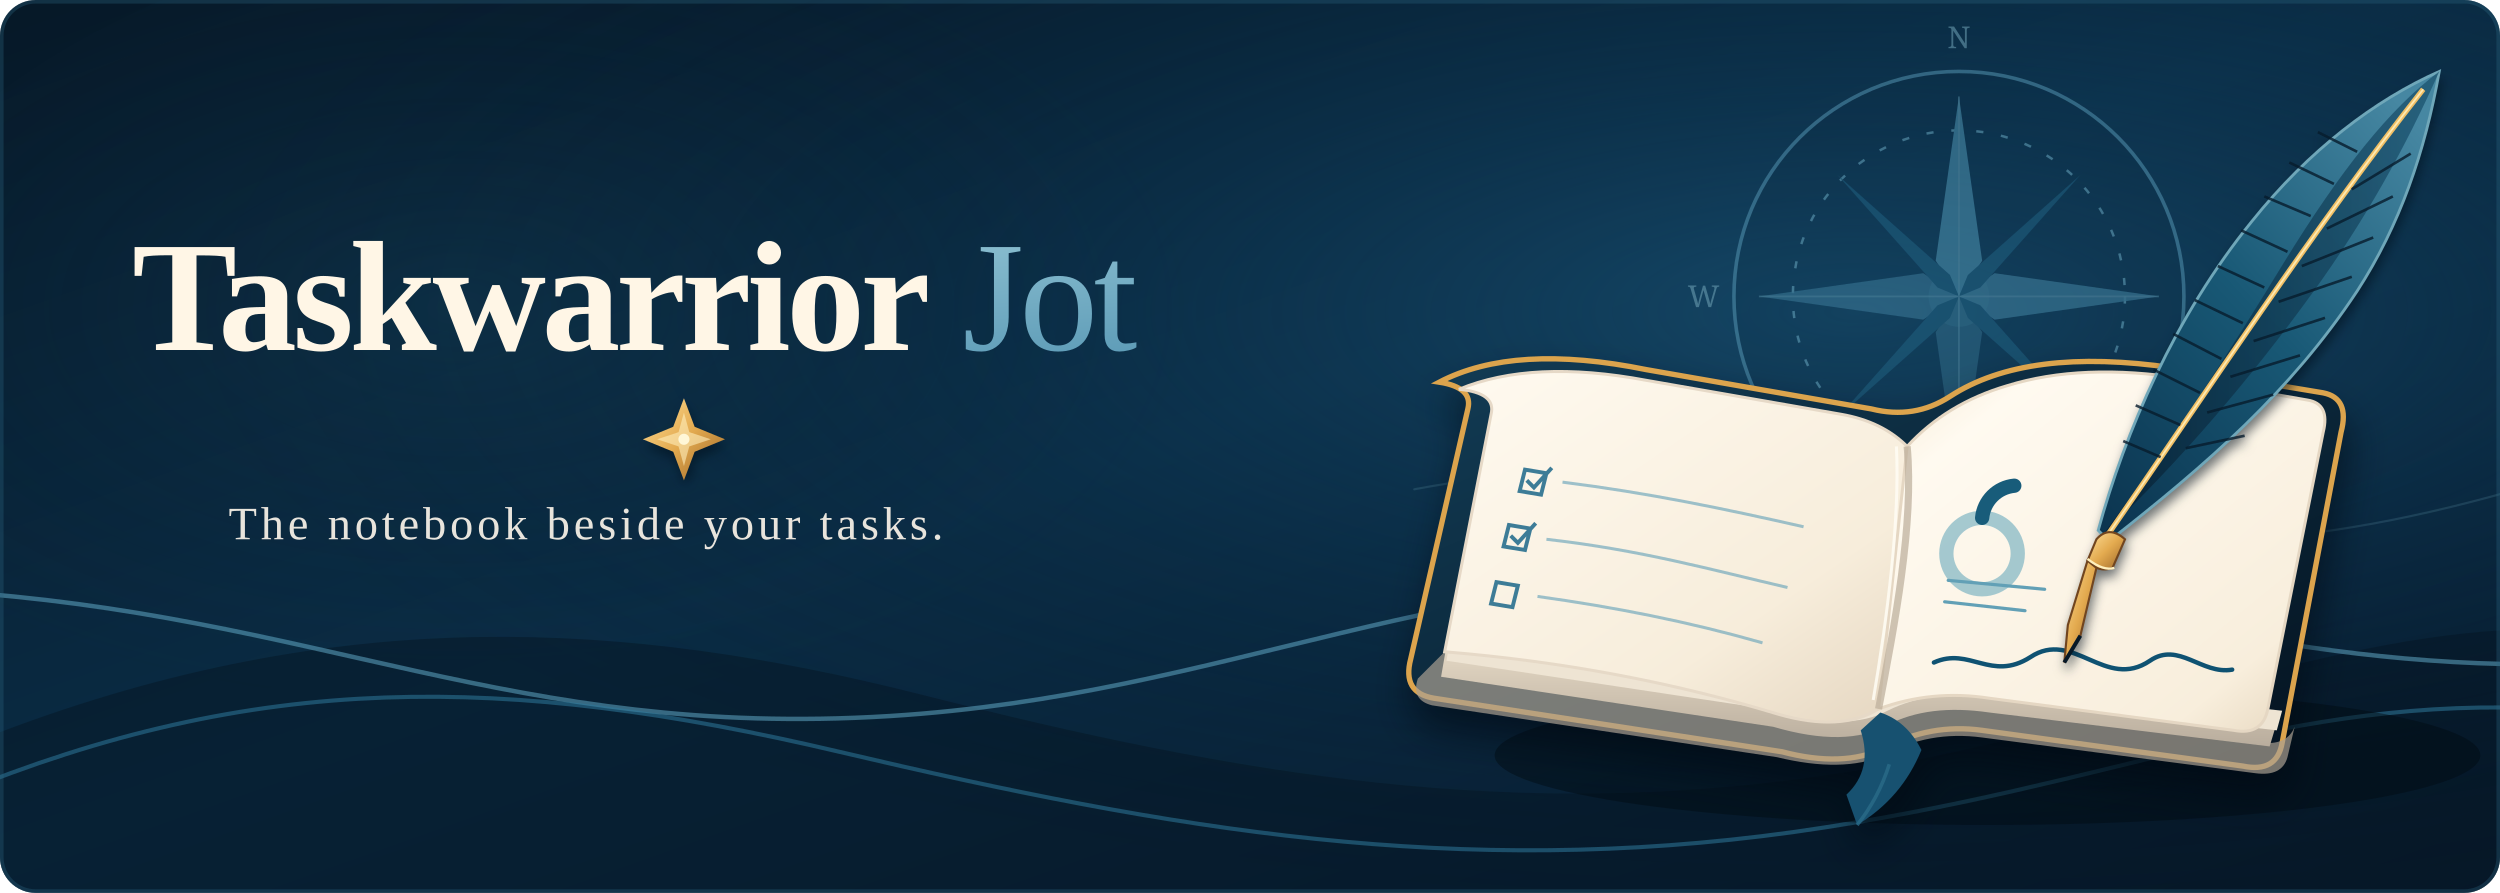
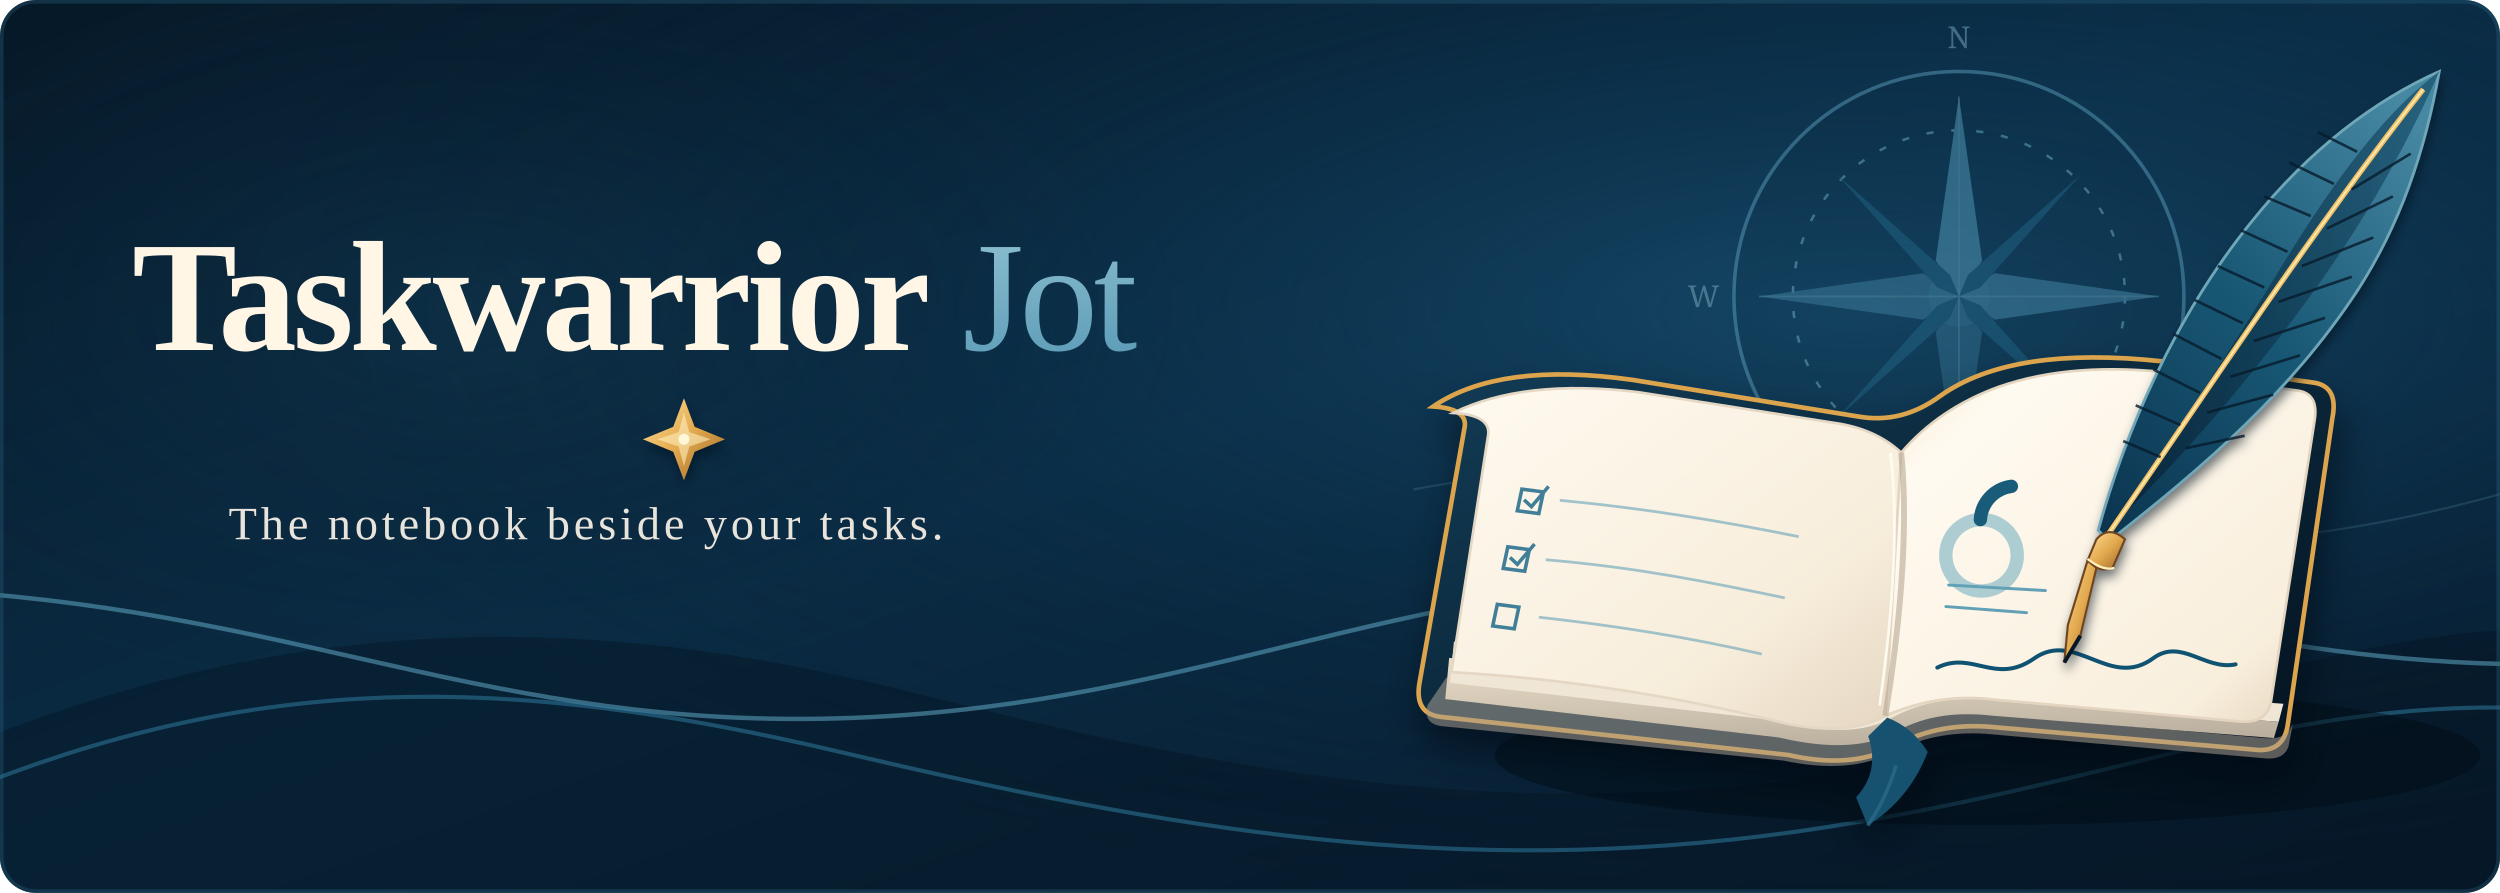
<svg xmlns="http://www.w3.org/2000/svg" width="1400" height="500" viewBox="0 0 1400 500" role="img" aria-labelledby="title desc" shape-rendering="geometricPrecision">
  <defs>
    <linearGradient id="ocean" x1="0" y1="0" x2="1" y2="1">
      <stop offset="0" stop-color="#061827" />
      <stop offset=".48" stop-color="#0a2c45" />
      <stop offset="1" stop-color="#071a2d" />
    </linearGradient>
    <radialGradient id="atmosphere" cx="74%" cy="35%" r="67%">
      <stop offset="0" stop-color="#195274" stop-opacity=".72" />
      <stop offset=".48" stop-color="#0e3a57" stop-opacity=".3" />
      <stop offset="1" stop-color="#020d17" stop-opacity="0" />
    </radialGradient>
    <radialGradient id="titleGlow" cx="35%" cy="43%" r="42%">
      <stop offset="0" stop-color="#1d5571" stop-opacity=".24" />
      <stop offset="1" stop-color="#0b2a42" stop-opacity="0" />
    </radialGradient>
    <linearGradient id="jotText" x1="0" y1="0" x2="1" y2="1">
      <stop offset="0" stop-color="#a7d3df" />
      <stop offset="1" stop-color="#5f9db8" />
    </linearGradient>
    <linearGradient id="paperLeft" x1="0" y1="0" x2=".9" y2="1">
      <stop offset="0" stop-color="#fffaf0" />
      <stop offset=".72" stop-color="#f7eddb" />
      <stop offset="1" stop-color="#e7d9c4" />
    </linearGradient>
    <linearGradient id="paperRight" x1="0" y1="0" x2="1" y2="1">
      <stop offset="0" stop-color="#f6ead5" />
      <stop offset=".18" stop-color="#fffaf0" />
      <stop offset=".82" stop-color="#f8eedc" />
      <stop offset="1" stop-color="#e4d4bb" />
    </linearGradient>
    <linearGradient id="pageEdge" x1="0" y1="0" x2="0" y2="1">
      <stop offset="0" stop-color="#e9ddc9" />
      <stop offset="1" stop-color="#b9ad9d" />
    </linearGradient>
    <linearGradient id="cover" x1="0" y1="0" x2="1" y2="1">
      <stop offset="0" stop-color="#123c55" />
      <stop offset="1" stop-color="#04121f" />
    </linearGradient>
    <linearGradient id="feather" x1="0" y1="1" x2=".8" y2="0">
      <stop offset="0" stop-color="#0b334e" />
      <stop offset=".52" stop-color="#185875" />
      <stop offset="1" stop-color="#4687a2" />
    </linearGradient>
    <linearGradient id="featherShade" x1="0" y1="0" x2="1" y2="0">
      <stop offset="0" stop-color="#061b2d" />
      <stop offset="1" stop-color="#174f6c" />
    </linearGradient>
    <linearGradient id="gold" x1="0" y1="0" x2="1" y2="1">
      <stop offset="0" stop-color="#ffe09a" />
      <stop offset=".5" stop-color="#e3aa4f" />
      <stop offset="1" stop-color="#9b6426" />
    </linearGradient>
    <filter id="softShadow" x="-30%" y="-30%" width="170%" height="190%" color-interpolation-filters="sRGB">
      <feGaussianBlur in="SourceAlpha" stdDeviation="11" result="blur" />
      <feOffset in="blur" dx="2" dy="14" result="offset" />
      <feFlood flood-color="#000913" flood-opacity=".62" result="color" />
      <feComposite in="color" in2="offset" operator="in" result="shadow" />
      <feMerge>
        <feMergeNode in="shadow" />
        <feMergeNode in="SourceGraphic" />
      </feMerge>
    </filter>
    <filter id="smallShadow" x="-40%" y="-40%" width="180%" height="190%" color-interpolation-filters="sRGB">
      <feGaussianBlur in="SourceAlpha" stdDeviation="3" result="blur" />
      <feOffset in="blur" dx="1" dy="4" result="offset" />
      <feFlood flood-color="#00101c" flood-opacity=".55" result="color" />
      <feComposite in="color" in2="offset" operator="in" result="shadow" />
      <feMerge>
        <feMergeNode in="shadow" />
        <feMergeNode in="SourceGraphic" />
      </feMerge>
    </filter>
    <clipPath id="frameClip">
      <rect width="1400" height="500" rx="20" />
    </clipPath>
  </defs>
  <g clip-path="url(#frameClip)">
    <rect width="1400" height="500" rx="20" fill="url(#ocean)" />
    <rect width="1400" height="500" fill="url(#atmosphere)" />
    <ellipse cx="405" cy="210" rx="500" ry="270" fill="url(#titleGlow)" />
    <path d="M0 410C190 338 350 347 516 389C693 434 850 461 1030 433C1170 412 1288 360 1400 353V500H0Z" fill="#041421" opacity=".46" />
    <g id="waves" fill="none" stroke-linecap="round">
      <path d="M-30 331C178 344 287 414 498 401C690 389 807 315 1018 323C1173 329 1269 374 1432 372" stroke="#5ea6c2" stroke-width="2.5" opacity=".55" />
      <path d="M-25 445C143 376 283 377 470 421C657 465 816 492 1004 466C1188 440 1278 389 1430 397" stroke="#2d789a" stroke-width="2.3" opacity=".55" />
      <path d="M792 274C900 254 987 259 1089 285C1193 312 1289 310 1420 271" stroke="#7ab8ca" stroke-width="1.2" opacity=".17" />
    </g>
    <g id="titleBlock">
      <text x="74" y="196" font-family="Georgia, 'Times New Roman', serif" font-size="88" font-weight="600" fill="#fff6e6" letter-spacing="-2.4">Taskwarrior <tspan fill="url(#jotText)" font-weight="500">Jot</tspan>
      </text>
      <g transform="translate(383 246)" filter="url(#smallShadow)">
        <path d="M-236 0H-38M38 0H236" stroke="url(#gold)" stroke-width="2.2" />
        <path d="M0-23L6-7L23 0L6 7L0 23L-6 7L-23 0L-6-7Z" fill="url(#gold)" />
        <path d="M0-15L3-4L15 0L3 4L0 15L-3 4L-15 0L-3-4Z" fill="#fff0bd" opacity=".58" />
        <circle r="3.1" fill="#fff7d7" />
      </g>
      <text x="128" y="302" font-family="Georgia, 'Times New Roman', serif" font-size="26" fill="#e8e4dc" letter-spacing="2.15">The notebook beside your tasks.</text>
    </g>
    <g id="compassRose" transform="translate(1097 166)" opacity=".52" aria-label="Compass rose">
      <circle r="126" fill="#08263b" fill-opacity=".28" stroke="#5595b2" stroke-width="2" />
      <circle r="93" fill="none" stroke="#6aa6be" stroke-width="1.4" stroke-dasharray="4 10" />
      <circle r="17" fill="#3f7e9c" opacity=".42" />
      <g fill="#4f94b1">
        <path d="M0-112L13-20L0 0L-13-20Z" />
        <path d="M112 0L20 13L0 0L20-13Z" opacity=".82" />
        <path d="M0 112L-13 20L0 0L13 20Z" opacity=".52" />
        <path d="M-112 0L-20-13L0 0L-20 13Z" opacity=".68" />
      </g>
      <g fill="#1e5d7d">
        <path d="M-68-68L-12-5L0 0L-5-12Z" />
        <path d="M68-68L12-5L0 0L5-12Z" />
        <path d="M68 68L12 5L0 0L5 12Z" />
        <path d="M-68 68L-12 5L0 0L-5 12Z" />
      </g>
      <path d="M0-112V112M-112 0H112" stroke="#72abc0" stroke-width="1" opacity=".56" />
      <g fill="#75a9bc" font-family="Georgia,serif" font-size="17" text-anchor="middle">
        <text y="-139">N</text>
        <text y="151">S</text>
        <text x="143" y="6">E</text>
        <text x="-143" y="6">W</text>
      </g>
    </g>
    <ellipse cx="1113" cy="423" rx="276" ry="39" fill="#000a12" opacity=".47" />
-     <g id="notebook" filter="url(#softShadow)">
-       <path d="M806 214Q848 192 922 207L1048 229Q1072 235 1092 222Q1135 194 1217 206L1301 220Q1316 223 1311 242L1278 416Q1275 433 1256 429L1110 409Q1081 405 1055 419Q1032 430 998 421L803 391Q785 388 790 369L822 229Q825 217 806 214Z" fill="url(#cover)" stroke="#dca44d" stroke-width="3" />
-       <path data-page-layer="true" d="M809 365Q888 374 992 401Q1036 413 1057 400Q1080 391 1114 397L1268 416Q1281 417 1285 407L1281 424Q1278 435 1263 433L1110 413Q1080 409 1055 423Q1032 433 995 424L802 395Q790 392 794 380Z" fill="#a99f92" opacity=".7" />
-       <path data-page-layer="true" d="M811 356Q902 370 996 394Q1038 405 1058 394Q1081 383 1118 390L1274 408L1271 418L1114 399Q1080 394 1057 406Q1034 419 993 407L807 379Z" fill="url(#pageEdge)" />
-       <path data-page-layer="true" d="M814 347Q906 361 1000 386Q1037 396 1058 386Q1086 373 1121 381L1278 398L1275 409L1119 391Q1083 385 1057 398Q1035 410 996 398L810 370Z" fill="#eee4d3" />
-       <path d="M817 218Q858 201 922 213L1031 232Q1054 236 1068 250C1068 294 1061 343 1052 397Q1031 410 996 400Q907 373 809 365L835 232Q838 220 817 218Z" fill="url(#paperLeft)" stroke="#e6d9c7" stroke-width="1.7" />
-       <path d="M1068 250Q1090 226 1124 216Q1166 203 1223 212L1292 224Q1305 226 1301 242L1270 397Q1267 412 1251 409L1114 391Q1082 386 1052 397Z" fill="url(#paperRight)" stroke="#e5d7c3" stroke-width="1.7" />
-       <path d="M1068 250C1072 293 1061 350 1052 397" fill="none" stroke="#bcae9b" stroke-width="4" opacity=".72" />
-       <path d="M1062 250C1064 291 1057 345 1049 392" fill="none" stroke="#fffdf4" stroke-width="1.7" opacity=".85" />
-       <path d="M1053 399Q1068 404 1076 420Q1065 447 1040 462L1034 445Q1049 431 1042 409Z" fill="#175170" />
-       <path d="M1040 462Q1052 447 1058 428" fill="none" stroke="#2b6d8a" stroke-width="2" opacity=".75" />
-       <g fill="none" stroke="#2c7290" stroke-width="2.2" opacity=".92">
-         <path d="M854 263l12 2-3 12-12-2ZM855 269l4 4 10-11M845 294l12 2-3 12-12-2ZM846 300l4 4 10-11M838 326l12 2-3 12-12-2Z" />
-         <path d="M875 270C923 276 966 285 1010 295M866 302C919 308 958 319 1001 329M861 334C904 340 945 348 987 360" stroke="#6aa4b9" stroke-width="1.7" opacity=".7" />
+     <g id="notebook" transform="rotate(-2 1080 320)" filter="url(#softShadow)">
+       <path d="M806 218Q844 194 918 207L1044 232Q1068 237 1090 222Q1131 195 1215 207L1300 222Q1313 225 1309 242L1278 413Q1275 429 1258 426L1110 408Q1080 405 1056 418Q1032 429 998 420L805 392Q789 390 793 372L823 231Q826 220 806 218Z" fill="url(#cover)" stroke="#dca44d" stroke-width="2.6" />
+       <path data-page-layer="true" d="M808 370Q892 380 995 405Q1035 416 1057 405Q1080 395 1113 401L1266 420Q1278 421 1281 412L1278 425Q1275 433 1263 431L1109 412Q1080 409 1055 421Q1031 432 995 423L804 397Q794 395 797 385Z" fill="#a99f92" opacity=".54" />
+       <path data-page-layer="true" d="M810 359Q899 373 997 398Q1036 408 1058 397Q1081 386 1117 393L1273 411L1270 420L1113 402Q1080 397 1057 410Q1033 421 993 410L807 382Z" fill="url(#pageEdge)" />
+       <path data-page-layer="true" d="M813 350Q901 364 1000 389Q1036 399 1058 389Q1085 376 1120 384L1276 401L1273 411L1117 394Q1083 388 1057 401Q1034 413 996 401L810 373Z" fill="#f0e6d5" />
+       <path d="M817 222Q857 204 921 214L1030 235Q1053 239 1067 253C1068 295 1062 348 1053 400Q1031 411 996 402Q906 376 811 367L836 236Q839 224 817 222Z" fill="url(#paperLeft)" stroke="#e4d7c4" stroke-width="1.5" />
+       <path d="M1067 253Q1089 229 1123 218Q1165 205 1222 214L1290 226Q1302 228 1299 243L1269 400Q1266 412 1251 410L1114 393Q1083 388 1053 400Z" fill="url(#paperRight)" stroke="#e3d5c0" stroke-width="1.5" />
+       <path d="M1067 253C1070 299 1062 354 1053 400" fill="none" stroke="#b9aa95" stroke-width="3.3" opacity=".62" />
+       <path d="M1061 253C1065 300 1057 354 1050 394" fill="none" stroke="#fffdf4" stroke-width="1.5" opacity=".9" />
+       <path d="M1054 401Q1068 407 1076 421Q1065 447 1041 461L1035 445Q1049 431 1043 411Z" fill="#175170" />
+       <path d="M1041 461Q1052 446 1058 428" fill="none" stroke="#2b6d8a" stroke-width="2" opacity=".7" />
+       <g fill="none" stroke="#2c7290" stroke-width="2" opacity=".9">
+         <path d="M854 266l12 2-3 12-12-2ZM855 272l4 4 10-11M845 298l12 2-3 12-12-2ZM846 304l4 4 10-11M838 330l12 2-3 12-12-2Z" />
+         <path d="M875 273C922 279 966 288 1008 298M866 306C917 312 958 322 999 332M861 338C902 344 944 352 985 363" stroke="#6aa4b9" stroke-width="1.55" opacity=".68" />
      </g>
      <g fill="none" stroke-linecap="round">
-         <path d="M1110 290a20 20 0 1 1-.1 0" stroke="#7bb3c2" stroke-width="8" opacity=".68" />
-         <path d="M1110 290a20 20 0 0 1 18-18" stroke="#185c7a" stroke-width="8" />
-         <path d="M1091 325L1145 330M1089 337L1134 342" stroke="#62a0b6" stroke-width="1.8" />
-         <path d="M1083 371C1103 362 1115 382 1137 368C1161 352 1179 387 1204 370C1220 359 1233 378 1250 375" stroke="#0f5272" stroke-width="2.5" />
+         <path d="M1110 292a20 20 0 1 1-.1 0" stroke="#7bb3c2" stroke-width="7.5" opacity=".62" />
+         <path d="M1110 292a20 20 0 0 1 18-18" stroke="#185c7a" stroke-width="7.5" />
+         <path d="M1091 328L1145 333M1089 340L1134 345" stroke="#62a0b6" stroke-width="1.65" />
+         <path d="M1083 374C1103 365 1115 385 1137 371C1161 355 1179 390 1204 373C1220 362 1233 381 1250 378" stroke="#0f5272" stroke-width="2.25" />
      </g>
    </g>
    <g id="quill" filter="url(#smallShadow)">
      <path d="M1175 297C1190 242 1218 177 1261 124C1293 84 1330 56 1366 40C1358 85 1344 126 1320 163C1283 219 1236 260 1181 303Z" fill="url(#feather)" stroke="#6fa7b9" stroke-width="1.6" />
      <path d="M1178 299C1215 249 1248 198 1279 147C1311 95 1338 61 1366 40C1347 83 1324 124 1295 164C1261 211 1222 257 1178 299Z" fill="url(#featherShade)" opacity=".68" />
      <path d="M1180 300C1234 222 1297 126 1357 50" fill="none" stroke="#f0bf65" stroke-width="3" />
      <path d="M1180 300C1234 222 1297 126 1357 50" fill="none" stroke="#fff0bd" stroke-width="1" opacity=".88" />
      <g fill="none" stroke="#061b2c" stroke-width="1.5" opacity=".8">
        <path d="M1210 256L1189 247M1221 238L1196 227M1232 220L1206 207M1244 201L1217 187M1256 181L1229 168M1268 161L1242 149M1281 141L1255 129M1294 121L1268 110M1307 103L1282 91M1320 85L1298 74" />
        <path d="M1224 251L1257 244M1236 231L1273 221M1249 211L1288 199M1262 191L1302 178M1276 169L1317 155M1289 149L1329 133M1303 128L1340 110M1317 106L1350 86" />
      </g>
      <path d="M1174 302Q1181 294 1190 302L1183 318Q1175 321 1169 314Z" fill="url(#gold)" stroke="#71451f" stroke-width="1.2" />
      <path d="M1174 318L1165 356L1156 371L1158 350L1169 314Z" fill="url(#gold)" stroke="#71451f" stroke-width="1.2" />
      <path d="M1156 371L1165 356" stroke="#061827" stroke-width="2.2" />
      <path d="M1169 313Q1178 320 1184 318" fill="none" stroke="#fff0bd" stroke-width="1.3" />
    </g>
  </g>
  <rect x="1" y="1" width="1398" height="498" rx="19" fill="none" stroke="#2d6580" stroke-opacity=".33" stroke-width="2" />
</svg>
